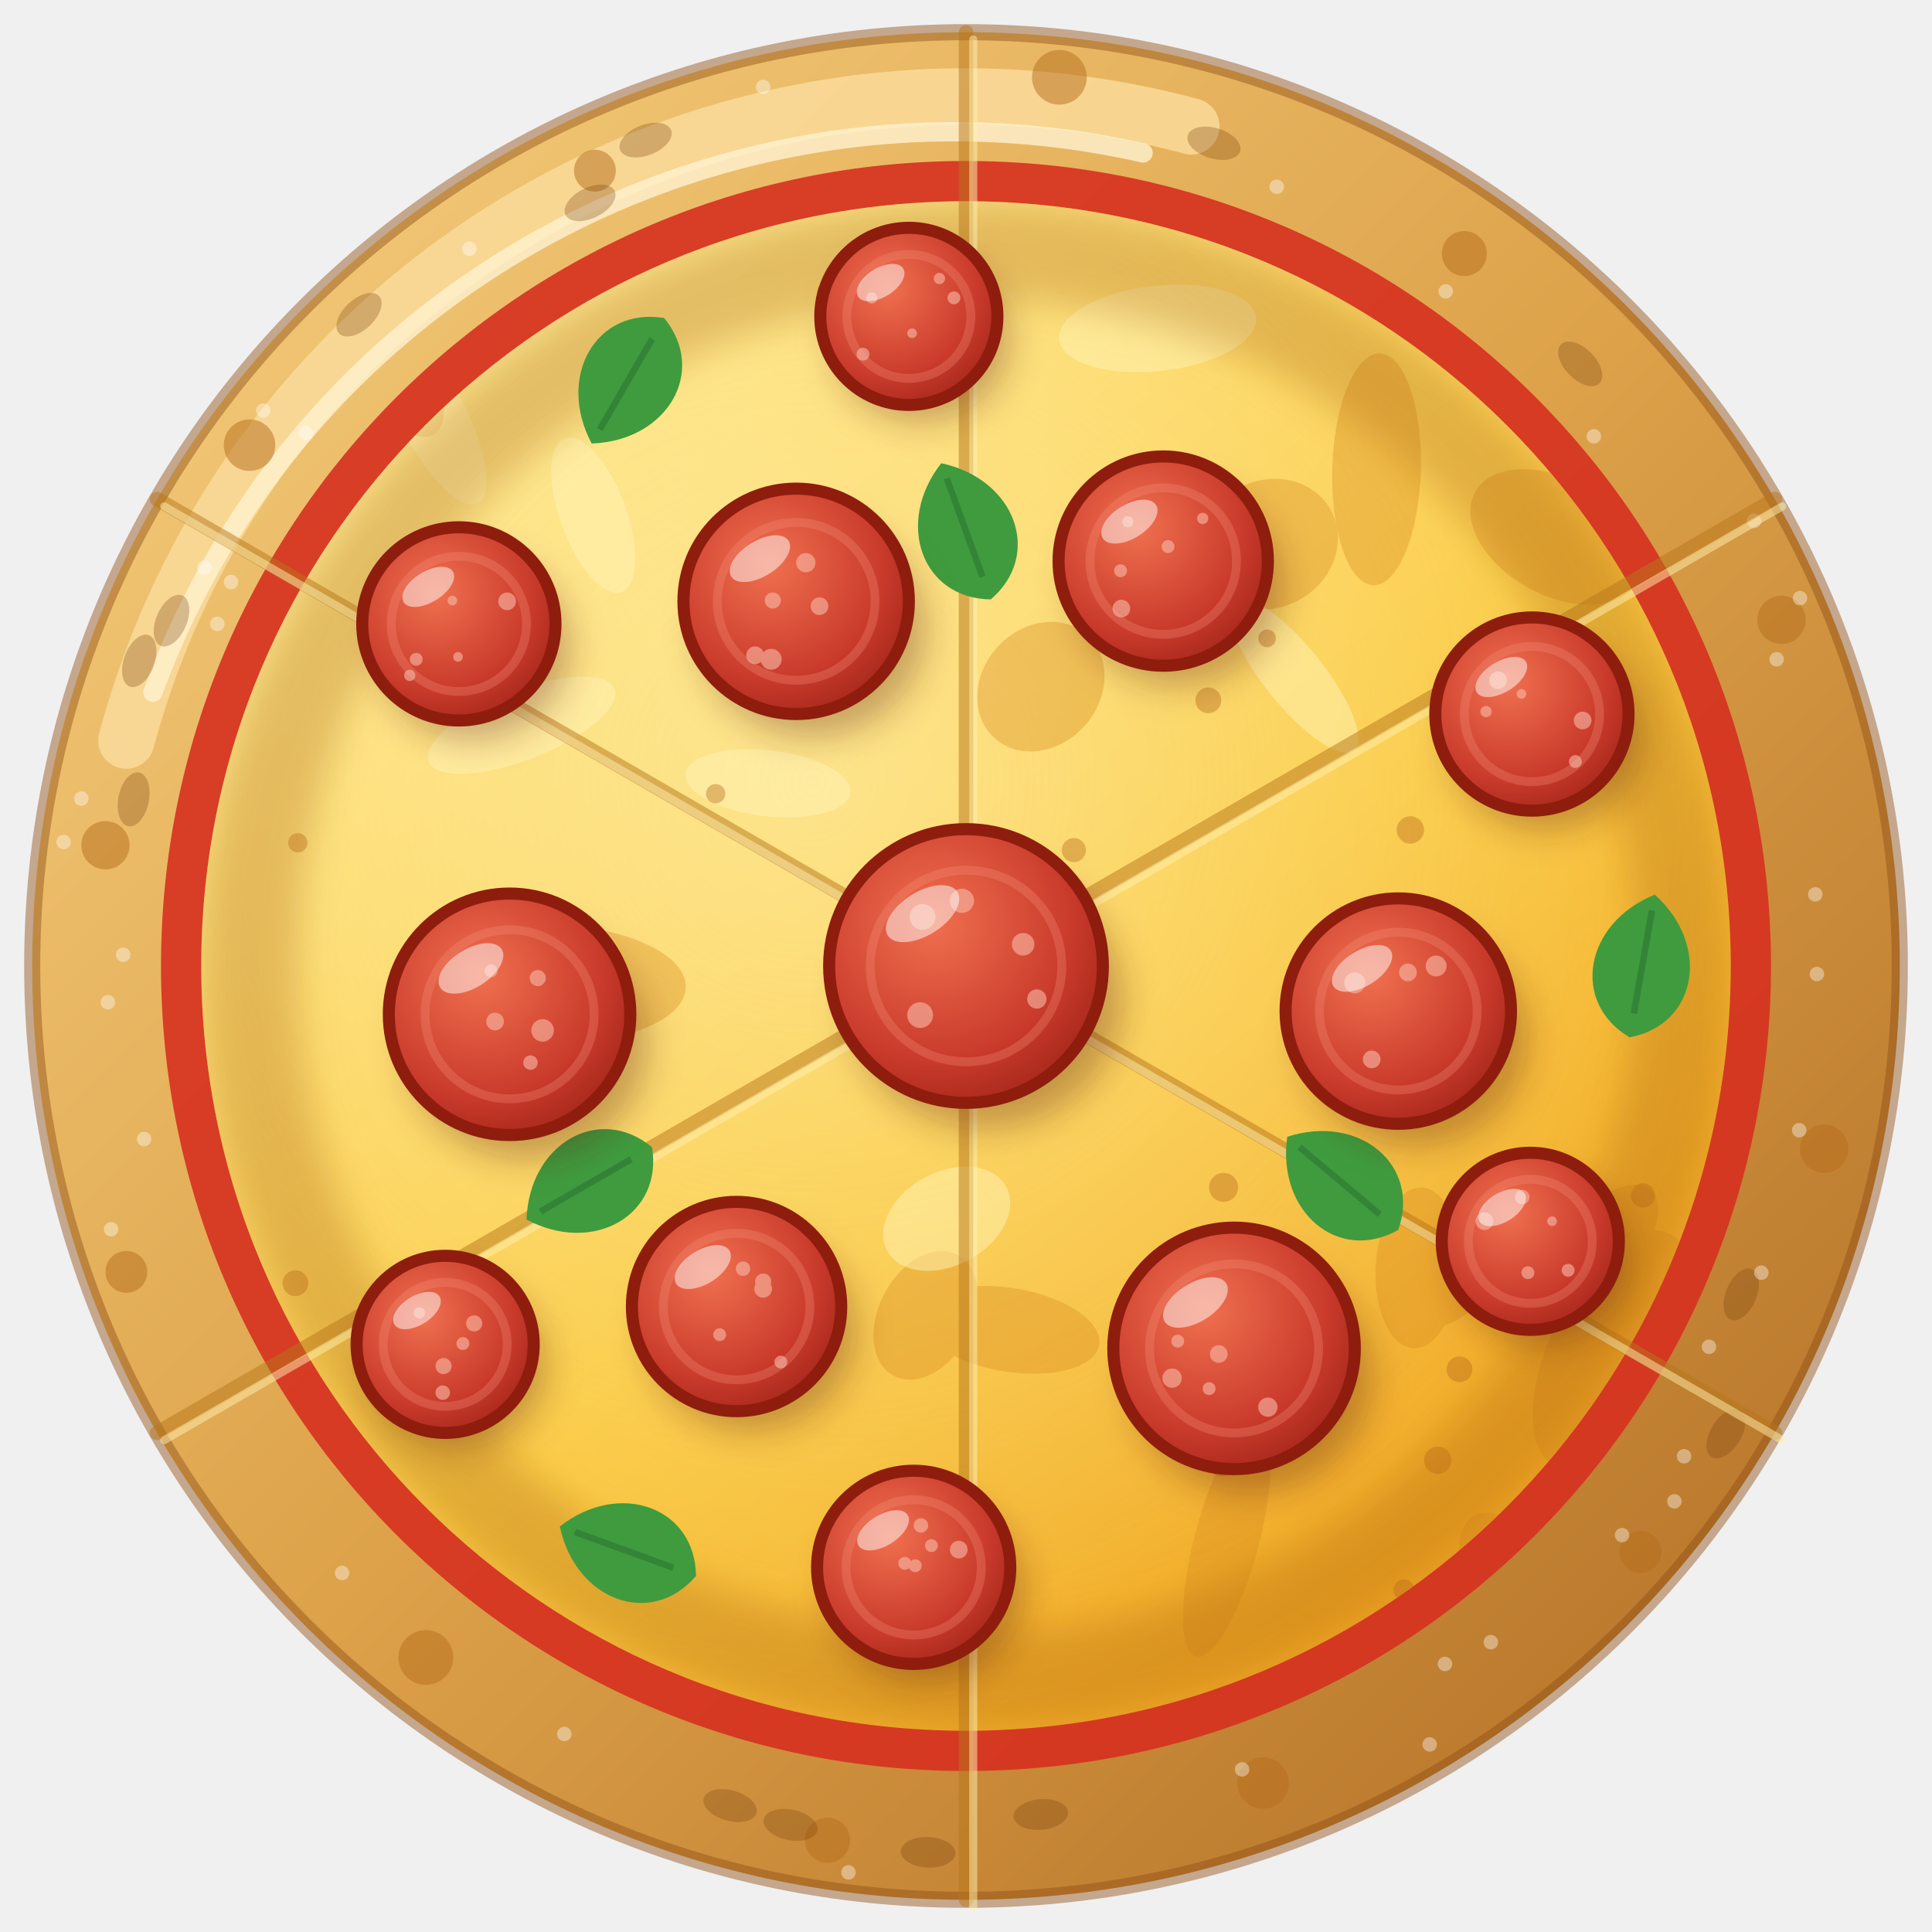
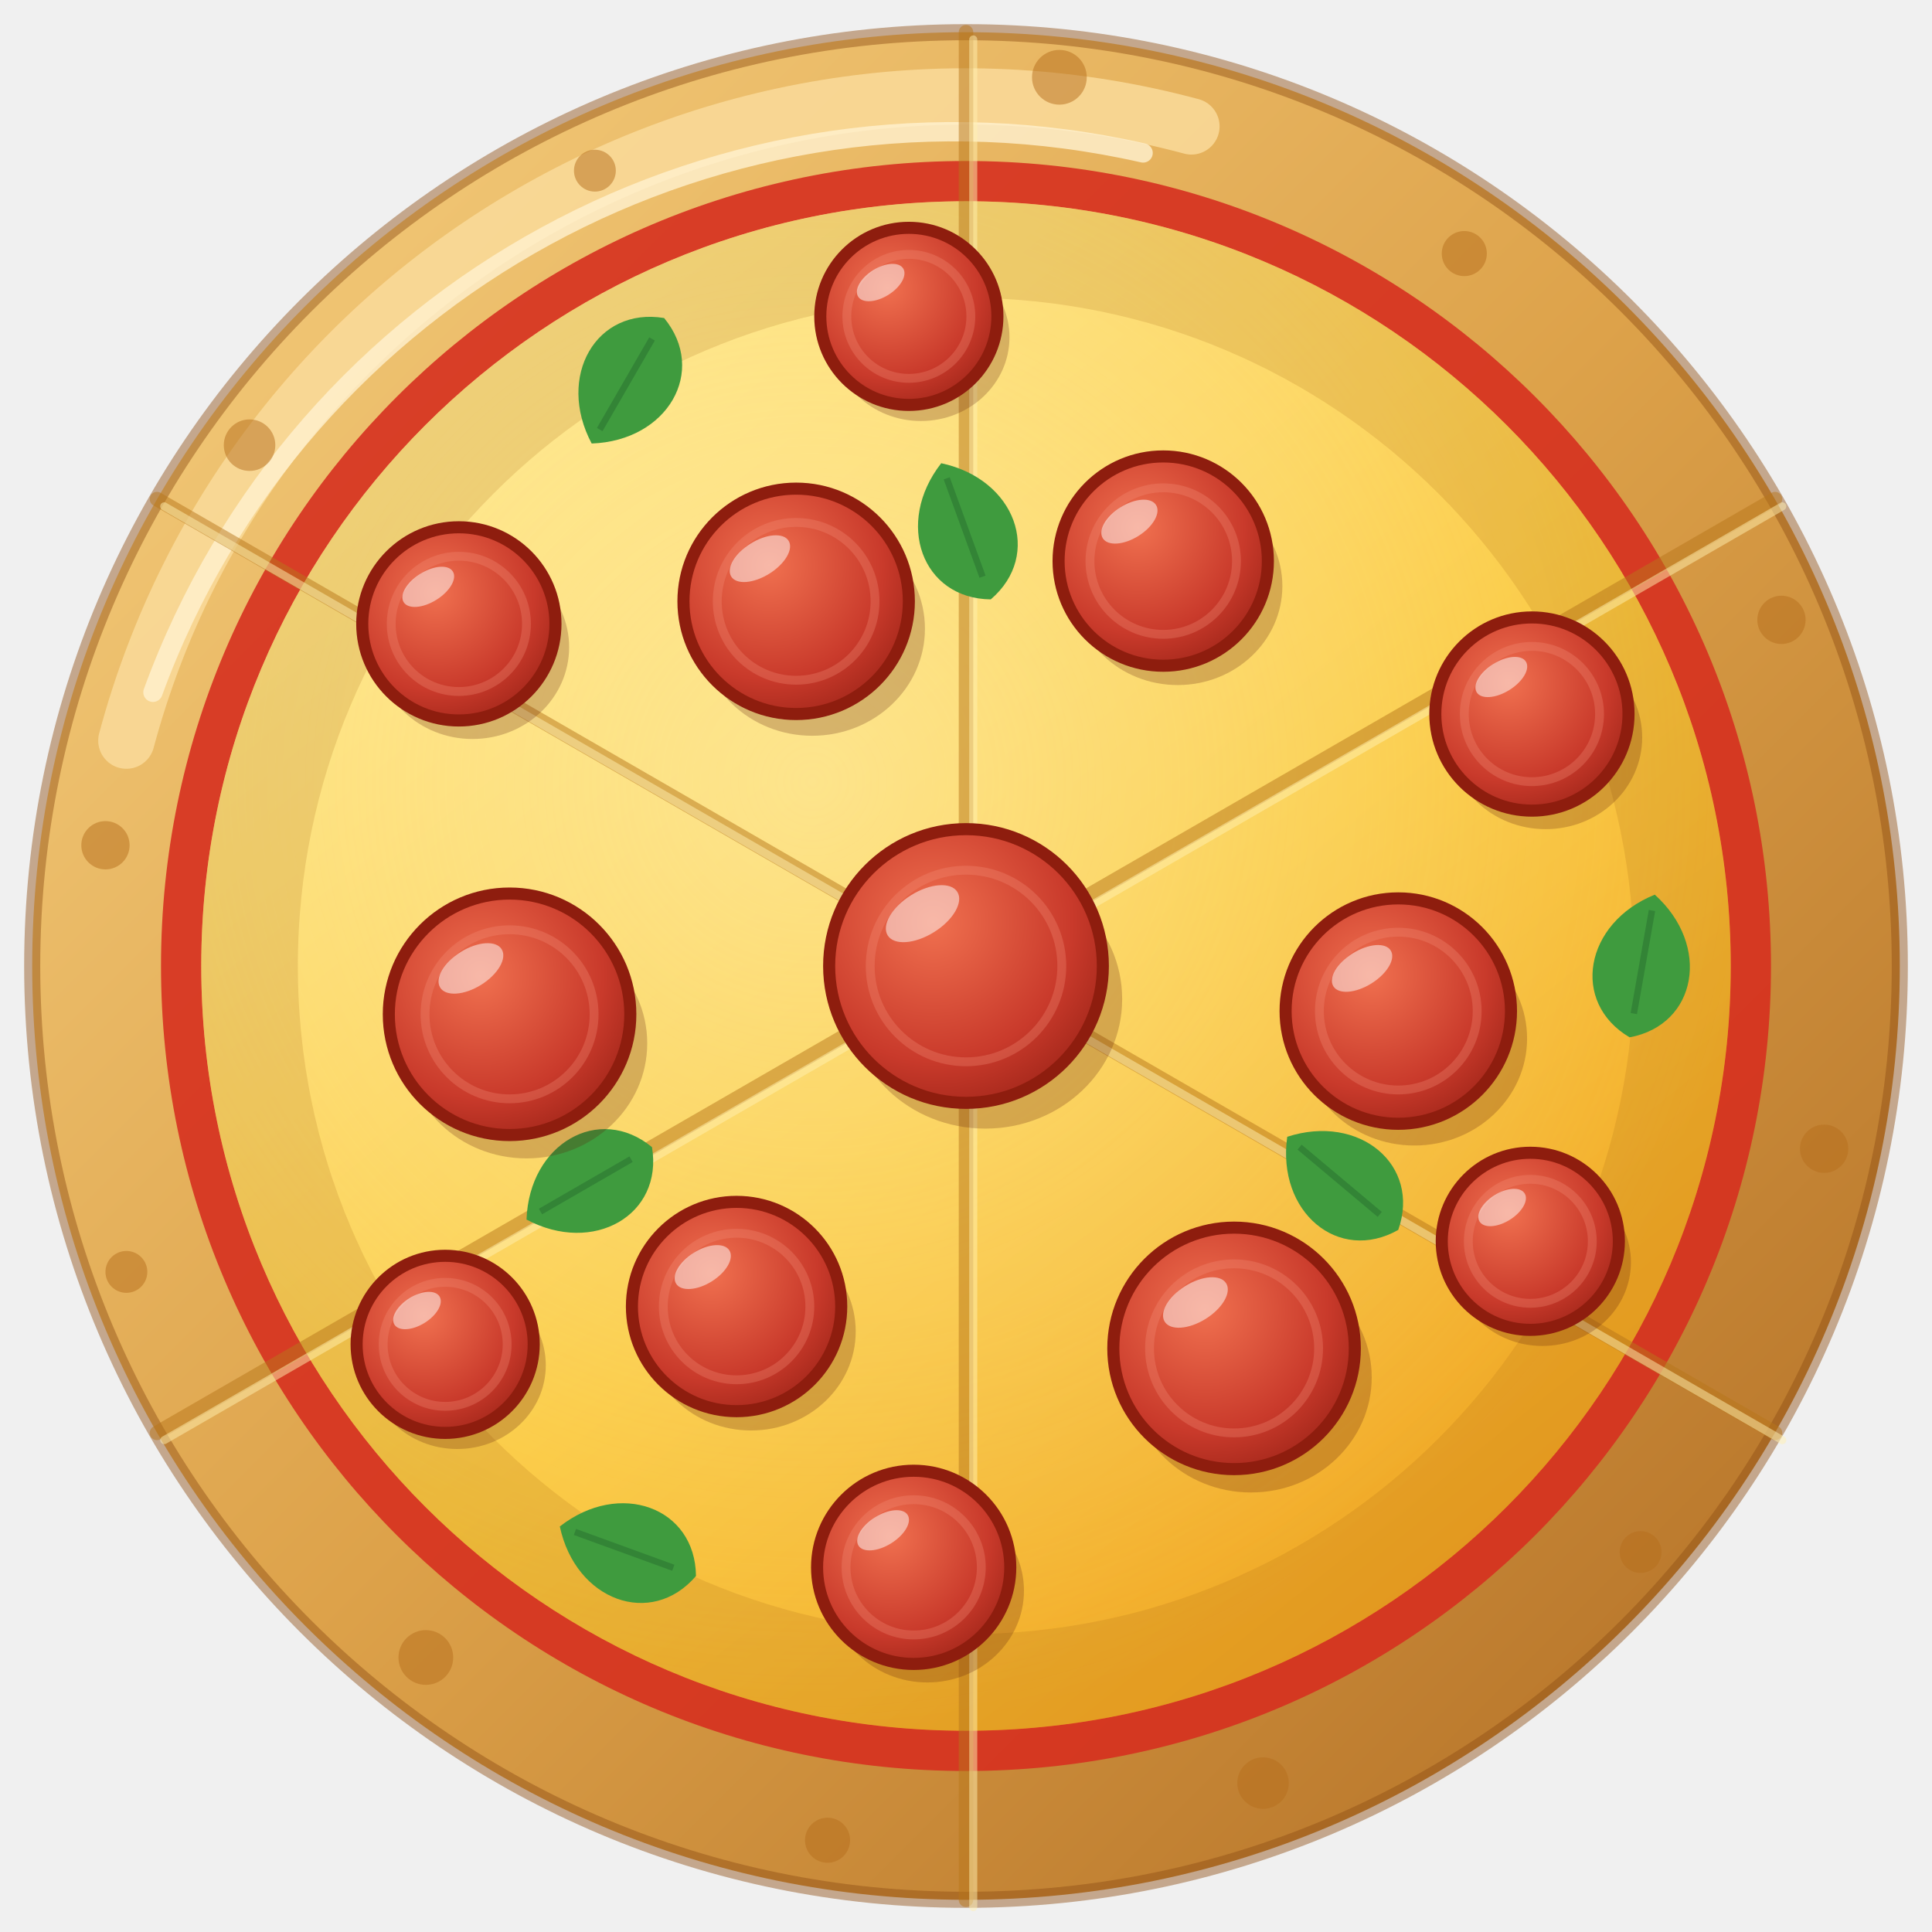
<svg xmlns="http://www.w3.org/2000/svg" viewBox="0 0 240 240" width="240" height="240" role="img" aria-label="Whole pepperoni pizza">
  <defs>
    <linearGradient id="pw-cheese" x1="0.1" y1="0" x2="0.9" y2="1">
      <stop offset="0" stop-color="#FFE98F" />
      <stop offset="0.55" stop-color="#FAC73A" />
      <stop offset="1" stop-color="#EC9A1B" />
    </linearGradient>
    <radialGradient id="pw-melt" cx="0.4" cy="0.38" r="0.62">
      <stop offset="0" stop-color="#FFF6C2" stop-opacity="0.5" />
      <stop offset="1" stop-color="#FFF6C2" stop-opacity="0" />
    </radialGradient>
    <linearGradient id="pw-crust" x1="0" y1="0" x2="1" y2="1">
      <stop offset="0" stop-color="#F7D283" />
      <stop offset="0.5" stop-color="#DDA24A" />
      <stop offset="1" stop-color="#AE6A22" />
    </linearGradient>
    <radialGradient id="pw-pep" cx="0.38" cy="0.34" r="0.78">
      <stop offset="0" stop-color="#F0704F" />
      <stop offset="0.65" stop-color="#C93A2B" />
      <stop offset="1" stop-color="#9A2216" />
    </radialGradient>
    <clipPath id="pw-clip">
      <circle cx="120" cy="120" r="95" />
    </clipPath>
-     <filter id="pw-soft" x="-40%" y="-40%" width="180%" height="180%">
-       <feGaussianBlur stdDeviation="2.2" />
-     </filter>
  </defs>
  <circle cx="120" cy="120" r="116" fill="url(#pw-crust)" stroke="#8F4F14" stroke-opacity="0.45" stroke-width="2" />
  <path d="M15.7 92A108 108 0 0 1 148 15.7" fill="none" stroke="#FADB9A" stroke-width="7" stroke-linecap="round" opacity="0.85" />
  <path d="M19 86A106 106 0 0 1 142 19" fill="none" stroke="#FFF1CF" stroke-width="2.4" stroke-linecap="round" opacity="0.8" />
  <g fill="#B66D1C" opacity="0.5">
    <circle cx="226.6" cy="142.7" r="3" />
    <circle cx="203.8" cy="192.8" r="2.6" />
    <circle cx="156.9" cy="221.5" r="3.2" />
    <circle cx="102.8" cy="228.6" r="2.8" />
    <circle cx="52.9" cy="205.9" r="3.4" />
    <circle cx="15.7" cy="158" r="2.6" />
    <circle cx="13.1" cy="105" r="3" />
    <circle cx="31" cy="55.3" r="3.2" />
    <circle cx="73.9" cy="21.2" r="2.6" />
    <circle cx="131.6" cy="9.6" r="3.4" />
    <circle cx="181.9" cy="31.5" r="2.8" />
    <circle cx="221.3" cy="77" r="3" />
  </g>
-   <g fill="#7A3F0E" opacity="0.3">
-     <ellipse cx="73.3" cy="25.2" rx="3.4" ry="1.9" transform="rotate(333.8 73.3 25.2)" />
-     <ellipse cx="16.6" cy="99.3" rx="3.4" ry="1.9" transform="rotate(281.3 16.6 99.3)" />
-     <ellipse cx="214.4" cy="178.1" rx="3.4" ry="1.9" transform="rotate(121.6 214.4 178.1)" />
-     <ellipse cx="98.2" cy="226.7" rx="3.4" ry="1.9" transform="rotate(191.6 98.2 226.7)" />
-     <ellipse cx="115.3" cy="230.1" rx="3.4" ry="1.9" transform="rotate(182.4 115.3 230.1)" />
-     <ellipse cx="150.8" cy="17.8" rx="3.4" ry="1.9" transform="rotate(376.8 150.8 17.8)" />
-     <ellipse cx="129.3" cy="225.4" rx="3.4" ry="1.9" transform="rotate(174.9 129.3 225.4)" />
-     <ellipse cx="44.6" cy="39.1" rx="3.4" ry="1.9" transform="rotate(317 44.6 39.1)" />
-     <ellipse cx="90.7" cy="224.3" rx="3.4" ry="1.9" transform="rotate(195.7 90.7 224.3)" />
-     <ellipse cx="80.2" cy="17.4" rx="3.4" ry="1.9" transform="rotate(338.8 80.2 17.4)" />
-     <ellipse cx="17.3" cy="82.1" rx="3.4" ry="1.9" transform="rotate(290.2 17.3 82.1)" />
-     <ellipse cx="21.3" cy="77.1" rx="3.4" ry="1.9" transform="rotate(293.5 21.3 77.1)" />
-     <ellipse cx="216.3" cy="160.8" rx="3.4" ry="1.9" transform="rotate(113 216.3 160.8)" />
-     <ellipse cx="196.3" cy="45.2" rx="3.4" ry="1.9" transform="rotate(405.6 196.3 45.2)" />
-   </g>
-   <g fill="#fff" opacity="0.38">
-     <circle cx="218.8" cy="158.1" r="0.9" />
-     <circle cx="13.8" cy="152.7" r="0.9" />
-     <circle cx="225.5" cy="111.1" r="0.9" />
-     <circle cx="58.3" cy="30.9" r="0.9" />
-     <circle cx="10.1" cy="99.2" r="0.9" />
-     <circle cx="201.5" cy="190.7" r="0.9" />
-     <circle cx="25.4" cy="70.5" r="0.9" />
-     <circle cx="28.7" cy="72.3" r="0.9" />
-     <circle cx="209.2" cy="180.9" r="0.9" />
-     <circle cx="94.8" cy="10.8" r="0.9" />
-     <circle cx="17.9" cy="141.5" r="0.9" />
-     <circle cx="212.3" cy="167.3" r="0.9" />
-     <circle cx="38" cy="53.8" r="0.9" />
-     <circle cx="177.6" cy="216.7" r="0.9" />
-     <circle cx="105.4" cy="232.6" r="0.9" />
-     <circle cx="220.7" cy="81.9" r="0.9" />
-     <circle cx="179.5" cy="206.7" r="0.9" />
-     <circle cx="217.9" cy="64.7" r="0.9" />
-     <circle cx="225.7" cy="121" r="0.9" />
-     <circle cx="223.6" cy="74.3" r="0.9" />
-     <circle cx="13.4" cy="124.5" r="0.9" />
-     <circle cx="154.3" cy="219.8" r="0.9" />
-     <circle cx="179.6" cy="36.2" r="0.9" />
-     <circle cx="42.5" cy="195.4" r="0.9" />
-     <circle cx="7.9" cy="104.6" r="0.9" />
-     <circle cx="15.3" cy="118.6" r="0.9" />
-     <circle cx="208" cy="186.5" r="0.9" />
-     <circle cx="32.7" cy="51" r="0.9" />
-     <circle cx="198" cy="54.2" r="0.9" />
-     <circle cx="70.1" cy="215.4" r="0.9" />
-     <circle cx="185.2" cy="204" r="0.9" />
-     <circle cx="158.6" cy="23.2" r="0.9" />
-     <circle cx="27" cy="77.5" r="0.9" />
-     <circle cx="223.5" cy="140.4" r="0.9" />
-   </g>
+   <g fill="#7A3F0E" opacity="0.3" />
+   <g fill="#fff" opacity="0.38" />
  <circle cx="120" cy="120" r="100" fill="#D6301F" opacity="0.9" />
  <circle cx="120" cy="120" r="95" fill="url(#pw-cheese)" />
  <g clip-path="url(#pw-clip)">
    <rect x="25" y="25" width="190" height="190" fill="url(#pw-melt)" />
-     <g fill="#D98A1E" opacity="0.36">
-       <ellipse cx="46.7" cy="42.3" rx="13.7" ry="5.2" transform="rotate(58.3 46.7 42.3)" />
-       <ellipse cx="68.6" cy="122.2" rx="16.6" ry="7.3" transform="rotate(1.6 68.6 122.2)" />
-       <ellipse cx="157.6" cy="67.6" rx="8.8" ry="7.9" transform="rotate(151.1 157.6 67.6)" />
-       <ellipse cx="115" cy="163.4" rx="8.5" ry="5.8" transform="rotate(117.9 115 163.4)" />
-       <ellipse cx="207.4" cy="68.3" rx="15.6" ry="4.9" transform="rotate(34.3 207.4 68.3)" />
-       <ellipse cx="171" cy="58.3" rx="14.4" ry="5.5" transform="rotate(91.6 171 58.3)" />
-       <ellipse cx="200.3" cy="167.7" rx="16.1" ry="7.7" transform="rotate(116.2 200.3 167.7)" />
-       <ellipse cx="176.1" cy="157.5" rx="10" ry="5.2" transform="rotate(93.1 176.1 157.5)" />
-       <ellipse cx="191.2" cy="201.3" rx="15.3" ry="6.6" transform="rotate(57.3 191.2 201.3)" />
-       <ellipse cx="193.3" cy="66.7" rx="11.5" ry="7.2" transform="rotate(29 193.3 66.7)" />
-       <ellipse cx="152.4" cy="191.3" rx="15" ry="4" transform="rotate(104.8 152.4 191.3)" />
-       <ellipse cx="125.4" cy="165.2" rx="11.3" ry="5.2" transform="rotate(9.5 125.4 165.2)" />
-       <ellipse cx="32" cy="66.4" rx="13.8" ry="4.3" transform="rotate(103.5 32 66.4)" />
-       <ellipse cx="198.7" cy="155" rx="9.6" ry="4.7" transform="rotate(131.7 198.7 155)" />
-       <ellipse cx="129.3" cy="85.3" rx="8.6" ry="7.3" transform="rotate(131.8 129.3 85.3)" />
-       <ellipse cx="181.1" cy="157.2" rx="8.2" ry="4.7" transform="rotate(119.3 181.1 157.2)" />
-     </g>
-     <g fill="#FFF3B5" opacity="0.5">
-       <ellipse cx="73.7" cy="64" rx="10.2" ry="4.1" transform="rotate(69.7 73.7 64)" />
-       <ellipse cx="95.4" cy="97.3" rx="10.3" ry="4.1" transform="rotate(6.5 95.4 97.3)" />
-       <ellipse cx="143.8" cy="40.8" rx="12.3" ry="5.3" transform="rotate(173.6 143.8 40.8)" />
-       <ellipse cx="117.6" cy="151.4" rx="8.4" ry="5.8" transform="rotate(151.7 117.6 151.4)" />
-       <ellipse cx="160.7" cy="83.9" rx="12" ry="3.7" transform="rotate(51.2 160.7 83.9)" />
-       <ellipse cx="53.7" cy="51.6" rx="12.3" ry="4.1" transform="rotate(62.5 53.7 51.6)" />
-       <ellipse cx="64.8" cy="90.1" rx="12.4" ry="4.3" transform="rotate(158.6 64.8 90.1)" />
-     </g>
-     <circle cx="120" cy="120" r="89" fill="none" stroke="#A9620F" stroke-width="12" opacity="0.3" filter="url(#pw-soft)" />
-     <g fill="#B8681A" opacity="0.4">
-       <circle cx="151.7" cy="181.8" r="1.6" />
-       <circle cx="37" cy="104.7" r="1.2" />
-       <circle cx="41.8" cy="199.4" r="1.6" />
-       <circle cx="150.1" cy="87" r="1.6" />
-       <circle cx="133.4" cy="105.6" r="1.5" />
-       <circle cx="36.7" cy="159.4" r="1.6" />
-       <circle cx="183.4" cy="80.2" r="1.7" />
-       <circle cx="181.3" cy="170.1" r="1.6" />
-       <circle cx="204.1" cy="148.5" r="1.5" />
-       <circle cx="34.4" cy="59.8" r="1.1" />
-       <circle cx="157.4" cy="79.3" r="1.1" />
-       <circle cx="152" cy="147.5" r="1.8" />
-       <circle cx="178.6" cy="181.4" r="1.7" />
-       <circle cx="88.9" cy="98.6" r="1.2" />
-       <circle cx="40.5" cy="181.7" r="0.9" />
-       <circle cx="102.8" cy="36.3" r="1.3" />
-       <circle cx="191.2" cy="207.2" r="1.5" />
-       <circle cx="178.4" cy="127" r="1.2" />
-       <circle cx="55.6" cy="204.1" r="1.6" />
-       <circle cx="205.1" cy="178.1" r="1.1" />
-       <circle cx="175.2" cy="103.1" r="1.7" />
-       <circle cx="174.4" cy="197.5" r="1.3" />
-     </g>
+     <g fill="#D98A1E" opacity="0.36" />
+     <g fill="#FFF3B5" opacity="0.5" />
+     <circle cx="120" cy="120" r="89" fill="none" stroke="#A9620F" stroke-width="12" opacity="0.18" />
+     <g fill="#B8681A" opacity="0.4" />
  </g>
  <path d="M220.5 178L19.5 62M120 236L120 4M19.5 178L220.5 62" fill="none" stroke="#B8761A" stroke-opacity="0.5" stroke-width="1.8" stroke-linecap="round" />
  <path d="M220.5 178L19.5 62M120 236L120 4M19.5 178L220.5 62" transform="translate(0.9 0.9)" fill="none" stroke="#FFF1B0" stroke-opacity="0.5" stroke-width="1" stroke-linecap="round" />
  <g transform="translate(166.8 147) rotate(40) translate(-9 0)">
    <path d="M0 0C5-8 15-8 18 0 15 8 5 8 0 0Z" fill="#3F9B3E" />
    <path d="M2 0H15" stroke="#2D7A33" stroke-width="0.8" opacity="0.7" />
  </g>
  <g transform="translate(73.2 147) rotate(-30) translate(-9 0)">
    <path d="M0 0C5-8 15-8 18 0 15 8 5 8 0 0Z" fill="#3F9B3E" />
    <path d="M2 0H15" stroke="#2D7A33" stroke-width="0.8" opacity="0.7" />
  </g>
  <g transform="translate(120 66) rotate(70) translate(-9 0)">
    <path d="M0 0C5-8 15-8 18 0 15 8 5 8 0 0Z" fill="#3F9B3E" />
    <path d="M2 0H15" stroke="#2D7A33" stroke-width="0.8" opacity="0.7" />
  </g>
  <g transform="translate(204 120) rotate(100) translate(-9 0)">
    <path d="M0 0C5-8 15-8 18 0 15 8 5 8 0 0Z" fill="#3F9B3E" />
    <path d="M2 0H15" stroke="#2D7A33" stroke-width="0.8" opacity="0.7" />
  </g>
  <g transform="translate(78 192.7) rotate(20) translate(-9 0)">
    <path d="M0 0C5-8 15-8 18 0 15 8 5 8 0 0Z" fill="#3F9B3E" />
    <path d="M2 0H15" stroke="#2D7A33" stroke-width="0.8" opacity="0.7" />
  </g>
  <g transform="translate(78 47.3) rotate(-60) translate(-9 0)">
    <path d="M0 0C5-8 15-8 18 0 15 8 5 8 0 0Z" fill="#3F9B3E" />
    <path d="M2 0H15" stroke="#2D7A33" stroke-width="0.8" opacity="0.7" />
  </g>
-   <g filter="url(#pw-soft)" fill="#5A1A0A" opacity="0.34">
+   <g fill="#5A1A0A" opacity="0.24">
    <ellipse cx="122.4" cy="124.1" rx="17" ry="16.1" />
    <ellipse cx="175.7" cy="129" rx="14" ry="13.3" />
    <ellipse cx="155.4" cy="171.1" rx="15" ry="14.3" />
    <ellipse cx="93.3" cy="165.4" rx="13" ry="12.3" />
    <ellipse cx="65.4" cy="129.6" rx="15" ry="14.3" />
    <ellipse cx="100.9" cy="78.1" rx="14" ry="13.3" />
    <ellipse cx="146.3" cy="72.8" rx="13" ry="12.3" />
    <ellipse cx="191.6" cy="156.8" rx="11" ry="10.4" />
    <ellipse cx="115.2" cy="197.6" rx="12" ry="11.4" />
    <ellipse cx="56.8" cy="169.6" rx="11" ry="10.4" />
    <ellipse cx="58.7" cy="80.4" rx="12" ry="11.4" />
    <ellipse cx="114.4" cy="41.9" rx="11" ry="10.4" />
    <ellipse cx="192" cy="91.6" rx="12" ry="11.4" />
  </g>
  <circle cx="120" cy="120" r="17" fill="url(#pw-pep)" stroke="#8E1D0E" stroke-width="1.5" />
  <circle cx="120" cy="120" r="11.9" fill="none" stroke="#F4907A" stroke-width="1.1" opacity="0.3" />
-   <g fill="#F9B9A6" opacity="0.6">
-     <circle cx="114.6" cy="113.9" r="1.6" />
-     <circle cx="127.1" cy="117.3" r="1.4" />
-     <circle cx="119.5" cy="111.9" r="1.5" />
-     <circle cx="128.8" cy="124.1" r="1.2" />
-     <circle cx="114.3" cy="126.1" r="1.6" />
-   </g>
+   <g fill="#F9B9A6" opacity="0.6" />
  <ellipse cx="114.6" cy="113.5" rx="5.1" ry="2.7" transform="rotate(-32 114.6 113.5)" fill="#fff" opacity="0.5" />
  <circle cx="173.7" cy="125.6" r="14" fill="url(#pw-pep)" stroke="#8E1D0E" stroke-width="1.5" />
  <circle cx="173.7" cy="125.6" r="9.8" fill="none" stroke="#F4907A" stroke-width="1.1" opacity="0.3" />
-   <g fill="#F9B9A6" opacity="0.6">
-     <circle cx="170.4" cy="131.6" r="1.1" />
-     <circle cx="178.4" cy="120" r="1.3" />
-     <circle cx="174.9" cy="120.8" r="1.1" />
-     <circle cx="174.8" cy="120.8" r="0.8" />
-     <circle cx="168.3" cy="122.1" r="1.3" />
-   </g>
+   <g fill="#F9B9A6" opacity="0.6" />
  <ellipse cx="169.2" cy="120.3" rx="4.2" ry="2.2" transform="rotate(-32 169.2 120.3)" fill="#fff" opacity="0.5" />
  <circle cx="153.3" cy="167.5" r="15" fill="url(#pw-pep)" stroke="#8E1D0E" stroke-width="1.5" />
  <circle cx="153.3" cy="167.5" r="10.5" fill="none" stroke="#F4907A" stroke-width="1.1" opacity="0.3" />
-   <g fill="#F9B9A6" opacity="0.6">
-     <circle cx="150.2" cy="172.5" r="0.8" />
-     <circle cx="145.6" cy="171.2" r="1.2" />
-     <circle cx="157.5" cy="174.8" r="1.2" />
-     <circle cx="146.3" cy="166.6" r="0.8" />
-     <circle cx="151.4" cy="168.2" r="1.1" />
-   </g>
+   <g fill="#F9B9A6" opacity="0.6" />
  <ellipse cx="148.5" cy="161.8" rx="4.5" ry="2.4" transform="rotate(-32 148.5 161.8)" fill="#fff" opacity="0.5" />
  <circle cx="91.5" cy="162.3" r="13" fill="url(#pw-pep)" stroke="#8E1D0E" stroke-width="1.5" />
  <circle cx="91.5" cy="162.3" r="9.1" fill="none" stroke="#F4907A" stroke-width="1.1" opacity="0.3" />
-   <g fill="#F9B9A6" opacity="0.6">
-     <circle cx="94.8" cy="160.1" r="1.1" />
-     <circle cx="97" cy="169.2" r="0.8" />
-     <circle cx="92.3" cy="157.6" r="0.9" />
-     <circle cx="89.4" cy="165.8" r="0.8" />
-     <circle cx="94.8" cy="159.2" r="1" />
-   </g>
+   <g fill="#F9B9A6" opacity="0.6" />
  <ellipse cx="87.3" cy="157.4" rx="3.9" ry="2.1" transform="rotate(-32 87.3 157.4)" fill="#fff" opacity="0.5" />
  <circle cx="63.3" cy="126" r="15" fill="url(#pw-pep)" stroke="#8E1D0E" stroke-width="1.5" />
  <circle cx="63.3" cy="126" r="10.5" fill="none" stroke="#F4907A" stroke-width="1.1" opacity="0.3" />
-   <g fill="#F9B9A6" opacity="0.6">
-     <circle cx="61" cy="120.6" r="0.8" />
-     <circle cx="61.5" cy="126.9" r="1.1" />
-     <circle cx="65.9" cy="132" r="0.9" />
-     <circle cx="67.4" cy="128" r="1.4" />
-     <circle cx="66.8" cy="121.5" r="1" />
-   </g>
+   <g fill="#F9B9A6" opacity="0.6" />
  <ellipse cx="58.5" cy="120.3" rx="4.5" ry="2.4" transform="rotate(-32 58.5 120.3)" fill="#fff" opacity="0.5" />
  <circle cx="98.9" cy="74.7" r="14" fill="url(#pw-pep)" stroke="#8E1D0E" stroke-width="1.5" />
  <circle cx="98.9" cy="74.7" r="9.8" fill="none" stroke="#F4907A" stroke-width="1.1" opacity="0.3" />
-   <g fill="#F9B9A6" opacity="0.6">
-     <circle cx="93.8" cy="81.4" r="1.1" />
-     <circle cx="95.8" cy="81.9" r="1.3" />
-     <circle cx="100.1" cy="69.9" r="1.2" />
-     <circle cx="96" cy="74.6" r="1" />
-     <circle cx="101.8" cy="75.3" r="1.1" />
-   </g>
+   <g fill="#F9B9A6" opacity="0.6" />
  <ellipse cx="94.4" cy="69.4" rx="4.2" ry="2.2" transform="rotate(-32 94.4 69.4)" fill="#fff" opacity="0.5" />
  <circle cx="144.5" cy="69.7" r="13" fill="url(#pw-pep)" stroke="#8E1D0E" stroke-width="1.5" />
  <circle cx="144.5" cy="69.7" r="9.1" fill="none" stroke="#F4907A" stroke-width="1.1" opacity="0.3" />
-   <g fill="#F9B9A6" opacity="0.6">
-     <circle cx="145.1" cy="67.9" r="0.8" />
-     <circle cx="139.3" cy="75.6" r="1.1" />
-     <circle cx="140.1" cy="64.8" r="0.7" />
-     <circle cx="139.2" cy="70.9" r="0.8" />
-     <circle cx="149.4" cy="64.4" r="0.7" />
-   </g>
+   <g fill="#F9B9A6" opacity="0.6" />
  <ellipse cx="140.3" cy="64.8" rx="3.9" ry="2.1" transform="rotate(-32 140.3 64.8)" fill="#fff" opacity="0.5" />
  <circle cx="190.1" cy="154.2" r="11" fill="url(#pw-pep)" stroke="#8E1D0E" stroke-width="1.5" />
  <circle cx="190.1" cy="154.2" r="7.7" fill="none" stroke="#F4907A" stroke-width="1.1" opacity="0.3" />
-   <g fill="#F9B9A6" opacity="0.6">
-     <circle cx="184.4" cy="151.7" r="1.1" />
-     <circle cx="194.8" cy="157.8" r="0.8" />
-     <circle cx="189.1" cy="148.7" r="0.9" />
-     <circle cx="192.8" cy="151.7" r="0.6" />
-     <circle cx="189.8" cy="158.1" r="0.8" />
-   </g>
+   <g fill="#F9B9A6" opacity="0.6" />
  <ellipse cx="186.6" cy="150" rx="3.3" ry="1.8" transform="rotate(-32 186.6 150)" fill="#fff" opacity="0.5" />
  <circle cx="113.5" cy="194.7" r="12" fill="url(#pw-pep)" stroke="#8E1D0E" stroke-width="1.5" />
  <circle cx="113.5" cy="194.7" r="8.4" fill="none" stroke="#F4907A" stroke-width="1.1" opacity="0.3" />
-   <g fill="#F9B9A6" opacity="0.6">
-     <circle cx="115.7" cy="192" r="0.8" />
-     <circle cx="114.4" cy="189.5" r="0.9" />
-     <circle cx="113.7" cy="194.5" r="0.8" />
-     <circle cx="119.1" cy="192.5" r="1.1" />
-     <circle cx="112.4" cy="194.2" r="0.8" />
-   </g>
+   <g fill="#F9B9A6" opacity="0.6" />
  <ellipse cx="109.7" cy="190.1" rx="3.6" ry="1.9" transform="rotate(-32 109.7 190.1)" fill="#fff" opacity="0.5" />
  <circle cx="55.3" cy="167" r="11" fill="url(#pw-pep)" stroke="#8E1D0E" stroke-width="1.5" />
  <circle cx="55.3" cy="167" r="7.7" fill="none" stroke="#F4907A" stroke-width="1.1" opacity="0.3" />
-   <g fill="#F9B9A6" opacity="0.6">
-     <circle cx="55" cy="173" r="0.9" />
-     <circle cx="52.1" cy="163.1" r="0.7" />
-     <circle cx="58.9" cy="164.4" r="1" />
-     <circle cx="57.5" cy="166.9" r="0.8" />
-     <circle cx="55.1" cy="169.7" r="1" />
-   </g>
+   <g fill="#F9B9A6" opacity="0.6" />
  <ellipse cx="51.8" cy="162.8" rx="3.3" ry="1.8" transform="rotate(-32 51.8 162.8)" fill="#fff" opacity="0.5" />
  <circle cx="57" cy="77.5" r="12" fill="url(#pw-pep)" stroke="#8E1D0E" stroke-width="1.5" />
  <circle cx="57" cy="77.5" r="8.4" fill="none" stroke="#F4907A" stroke-width="1.1" opacity="0.3" />
-   <g fill="#F9B9A6" opacity="0.6">
-     <circle cx="51.7" cy="81.9" r="0.8" />
-     <circle cx="56.9" cy="81.6" r="0.6" />
-     <circle cx="50.9" cy="83.9" r="0.7" />
-     <circle cx="63" cy="74.7" r="1.1" />
-     <circle cx="56.2" cy="74.6" r="0.6" />
-   </g>
+   <g fill="#F9B9A6" opacity="0.6" />
  <ellipse cx="53.2" cy="72.9" rx="3.6" ry="1.9" transform="rotate(-32 53.2 72.9)" fill="#fff" opacity="0.5" />
  <circle cx="112.9" cy="39.3" r="11" fill="url(#pw-pep)" stroke="#8E1D0E" stroke-width="1.5" />
  <circle cx="112.9" cy="39.3" r="7.7" fill="none" stroke="#F4907A" stroke-width="1.1" opacity="0.3" />
-   <g fill="#F9B9A6" opacity="0.6">
-     <circle cx="113.3" cy="41.4" r="0.6" />
-     <circle cx="108.3" cy="37" r="0.7" />
-     <circle cx="118.5" cy="37" r="0.8" />
-     <circle cx="107.2" cy="44" r="0.8" />
-     <circle cx="116.7" cy="34.6" r="0.7" />
-   </g>
+   <g fill="#F9B9A6" opacity="0.6" />
  <ellipse cx="109.4" cy="35.1" rx="3.3" ry="1.8" transform="rotate(-32 109.4 35.1)" fill="#fff" opacity="0.5" />
  <circle cx="190.3" cy="88.7" r="12" fill="url(#pw-pep)" stroke="#8E1D0E" stroke-width="1.5" />
  <circle cx="190.3" cy="88.7" r="8.4" fill="none" stroke="#F4907A" stroke-width="1.1" opacity="0.3" />
-   <g fill="#F9B9A6" opacity="0.6">
-     <circle cx="195.7" cy="94.6" r="0.8" />
-     <circle cx="186.1" cy="84.5" r="1.1" />
-     <circle cx="184.6" cy="88.4" r="0.7" />
-     <circle cx="196.6" cy="89.5" r="1.1" />
-     <circle cx="189" cy="86.2" r="0.6" />
-   </g>
+   <g fill="#F9B9A6" opacity="0.6" />
  <ellipse cx="186.5" cy="84.1" rx="3.6" ry="1.9" transform="rotate(-32 186.5 84.1)" fill="#fff" opacity="0.5" />
</svg>
